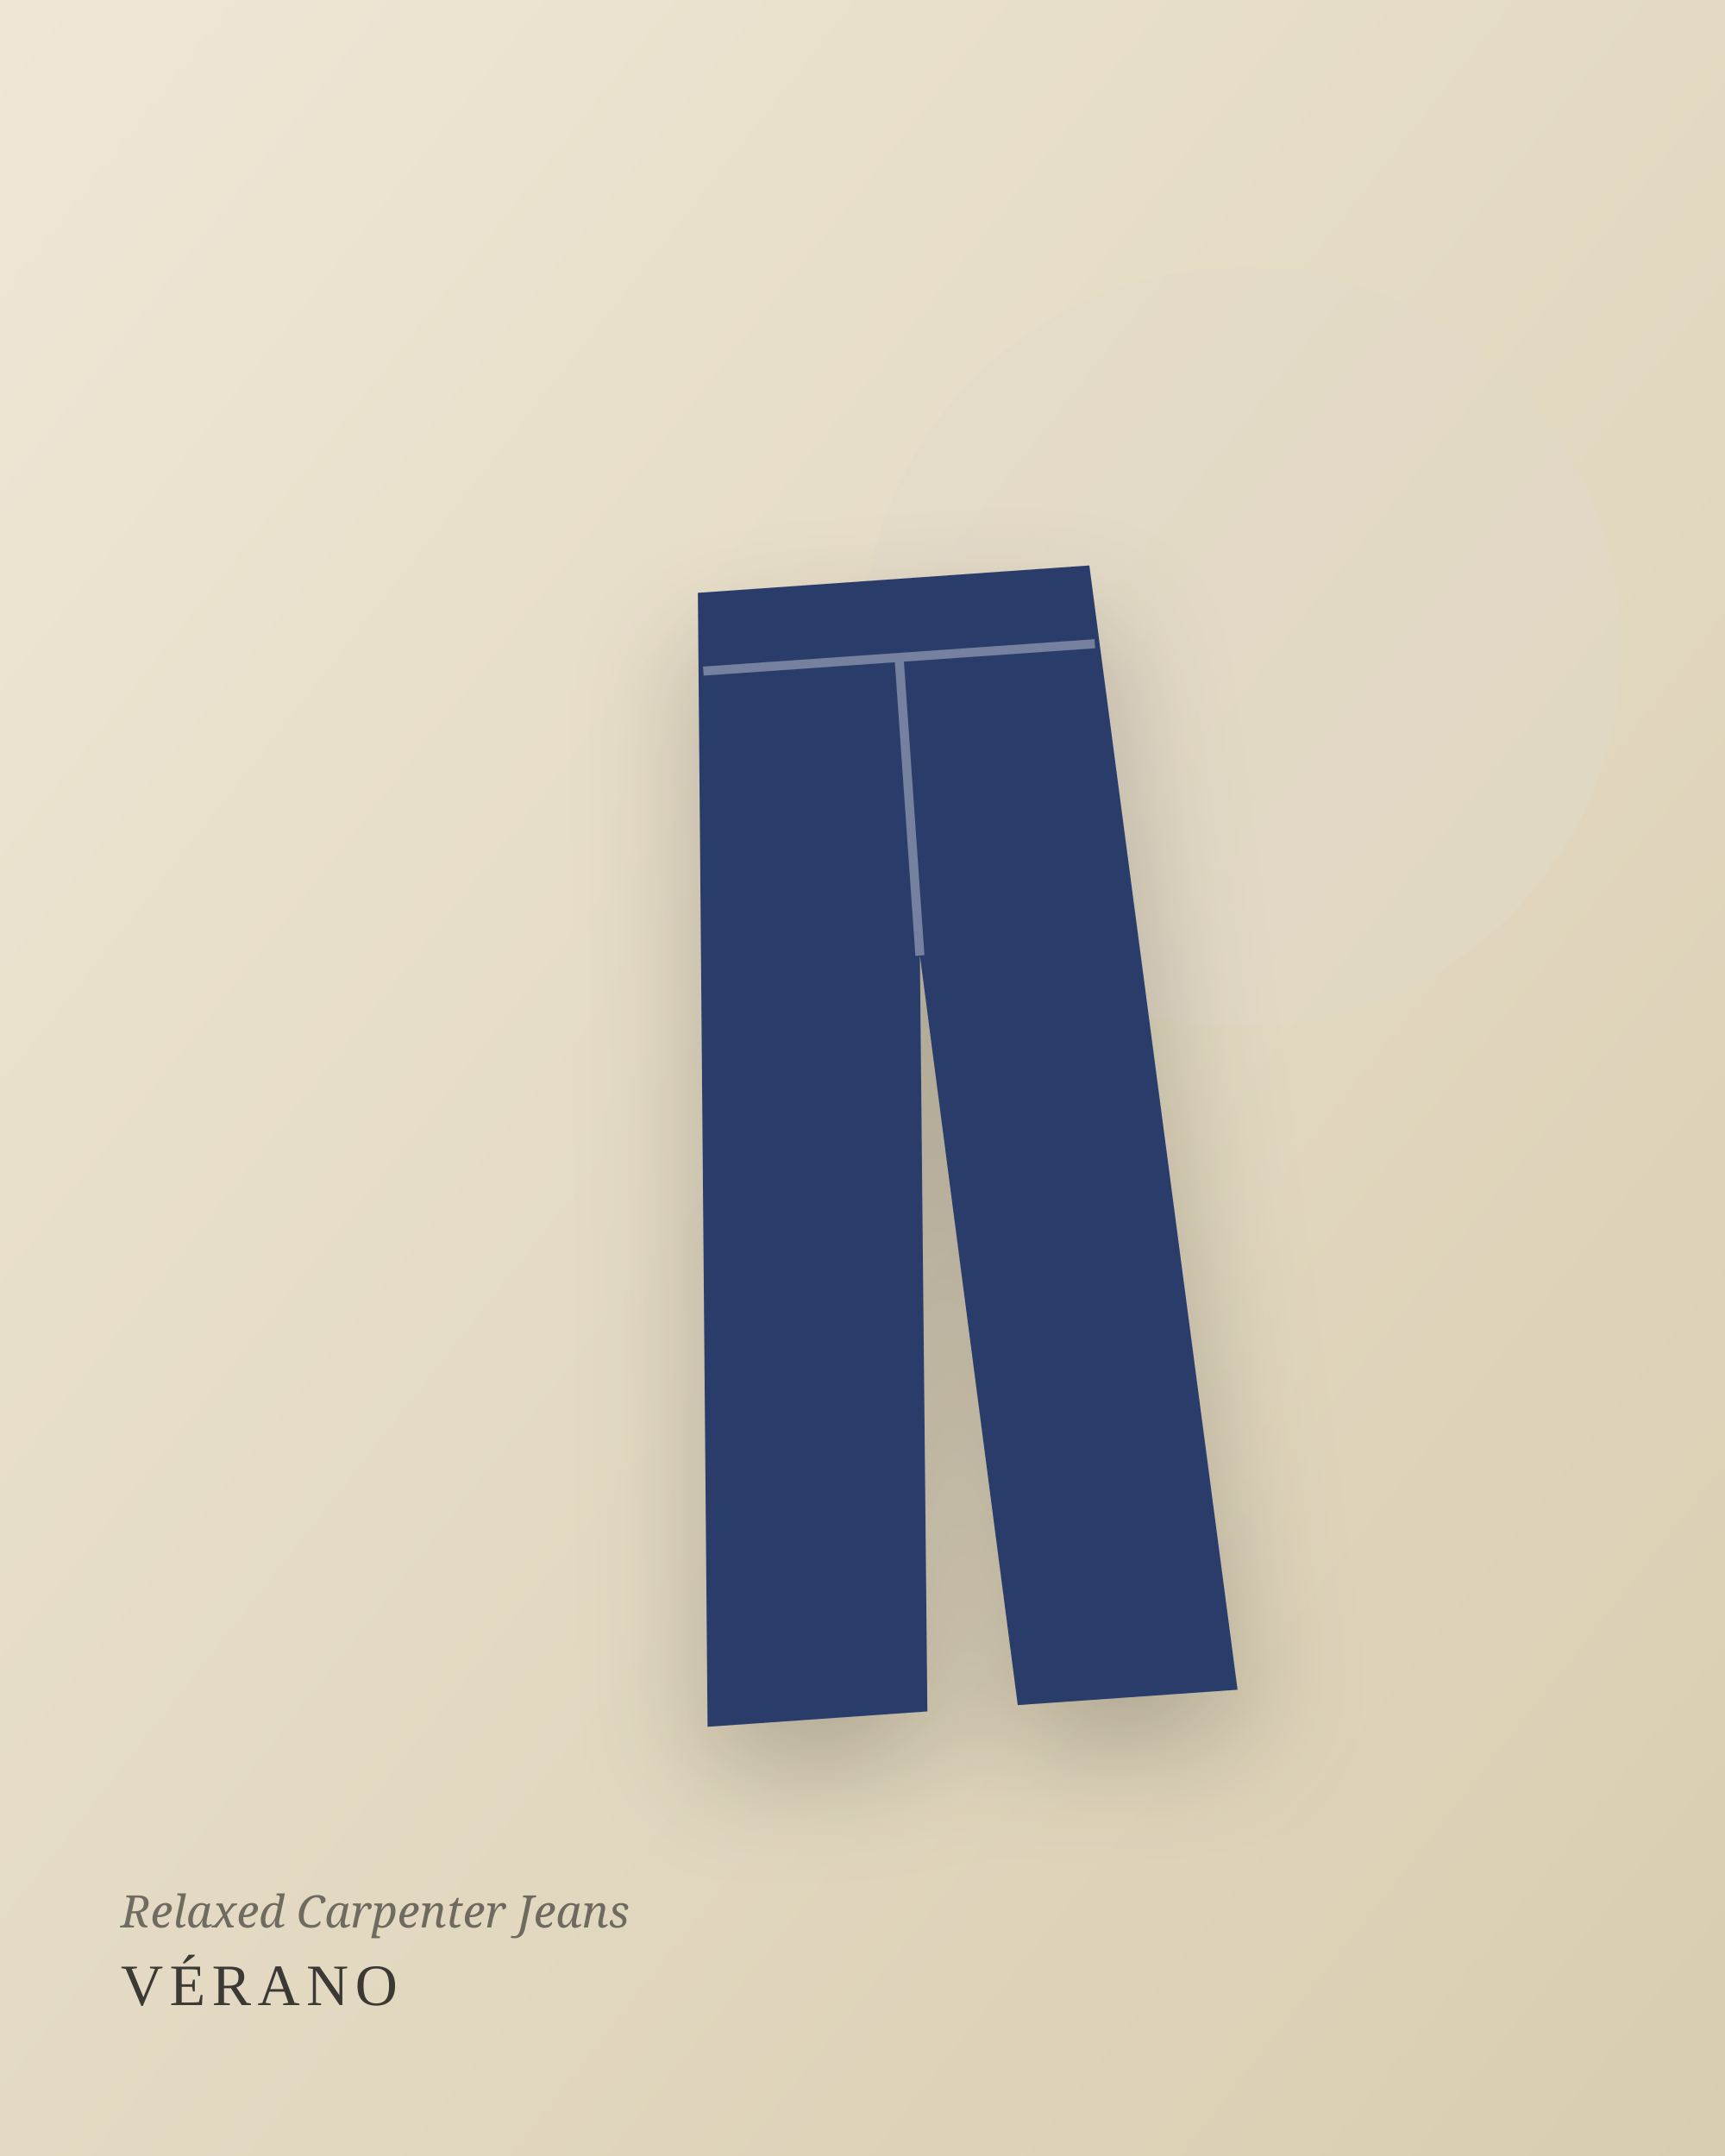
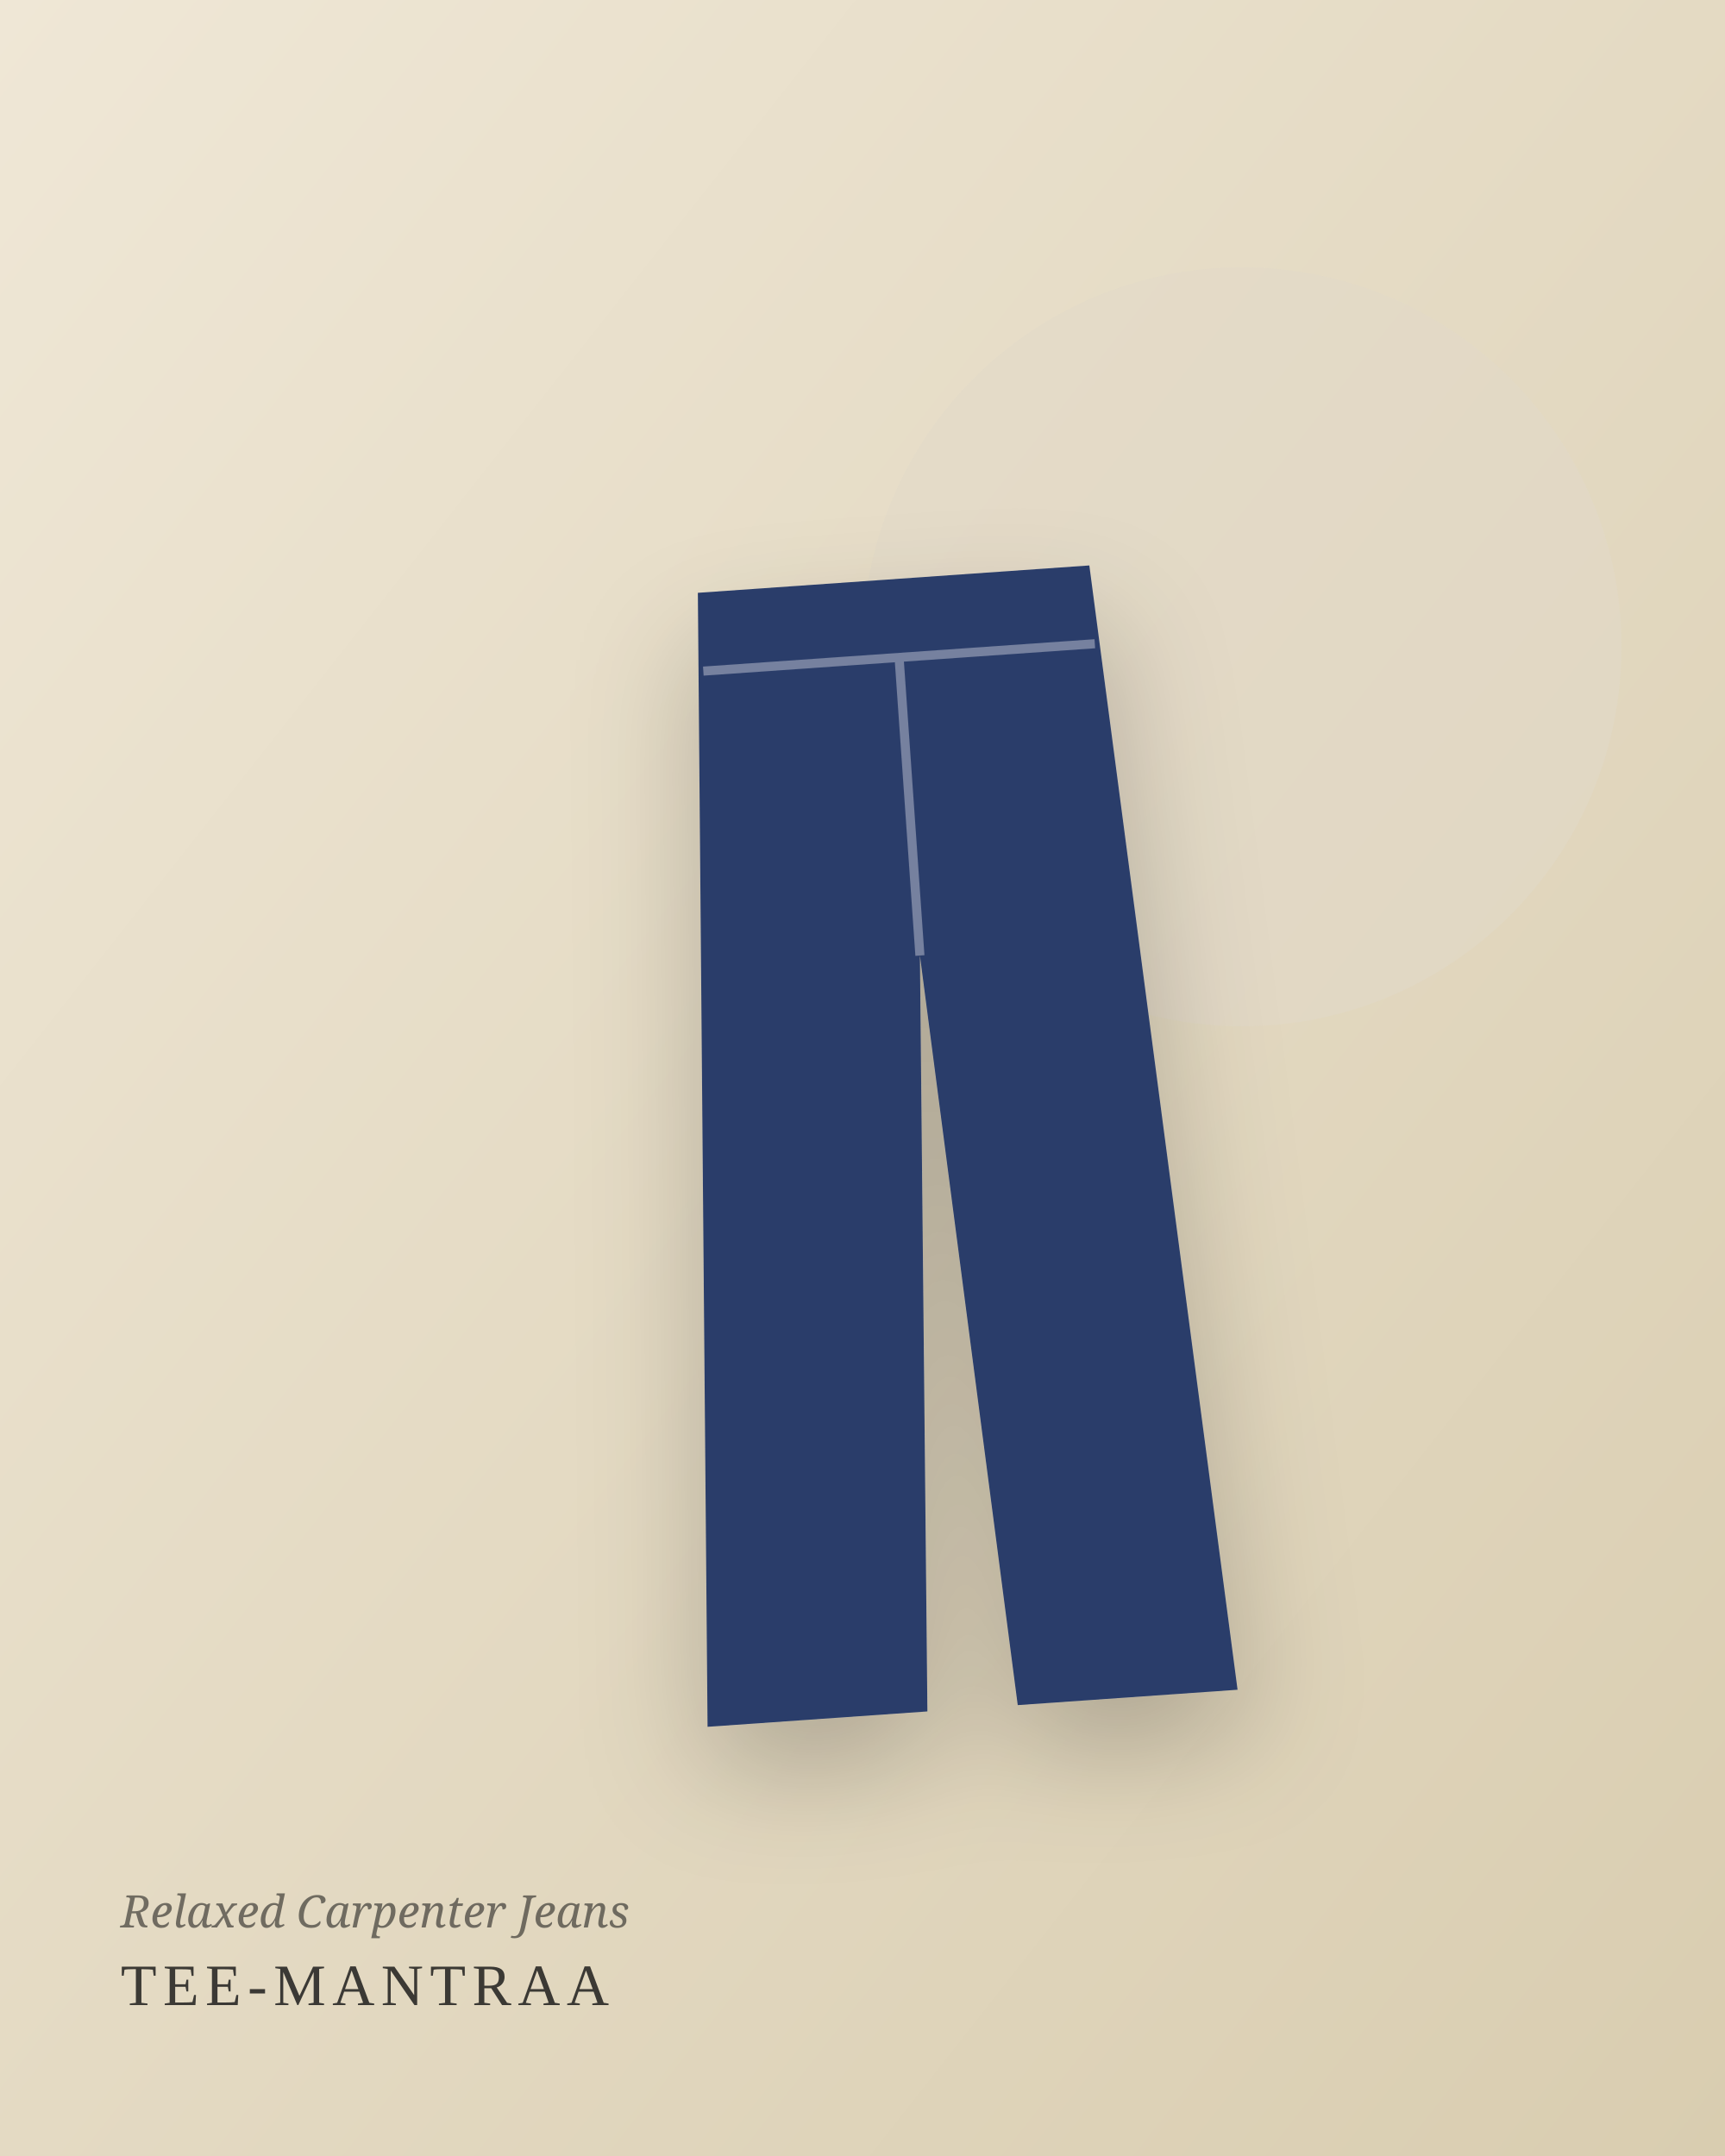
- <svg xmlns="http://www.w3.org/2000/svg" width="800" height="1000" viewBox="0 0 800 1000" role="img" aria-label="VÉRANO">
+ <svg xmlns="http://www.w3.org/2000/svg" width="800" height="1000" viewBox="0 0 800 1000" role="img" aria-label="tee-mantraa">
  <defs>
    <linearGradient id="g" x1="0" y1="0" x2="1" y2="1">
      <stop offset="0" stop-color="#EFE7D6" />
      <stop offset="1" stop-color="#D9CDB0" />
    </linearGradient>
    <filter id="sh" x="-20%" y="-20%" width="140%" height="140%">
      <feDropShadow dx="0" dy="16.8" stdDeviation="19.6" flood-color="#000" flood-opacity=".22" />
    </filter>
  </defs>
  <rect width="800" height="1000" fill="url(#g)" />
  <circle cx="576" cy="300" r="176" fill="#e1d9c8" opacity=".55" />
  <g transform="translate(152 170) scale(1.4) rotate(-4 200 250)" fill="#2C3E6B" color="#2C3E6B" filter="url(#sh)">
    <path d="M135 70 L265 70 L288 445 L215 445 L200 195 L185 445 L112 445Z" />
    <path d="M135 96 L265 96 M200 96 L200 195" fill="none" stroke="rgba(255,255,255,.35)" stroke-width="3" />
  </g>
-   <text x="56" y="930" font-family="Georgia, 'Times New Roman', serif" font-size="27.2" fill="#111" opacity=".8" letter-spacing="3">VÉRANO</text>
+   <text x="56" y="930" font-family="Georgia, 'Times New Roman', serif" font-size="27.2" fill="#111" opacity=".8" letter-spacing="3">TEE-MANTRAA</text>
  <text x="56" y="894" font-family="Georgia, serif" font-style="italic" font-size="20.8" fill="#111" opacity=".55">Relaxed Carpenter Jeans</text>
</svg>
